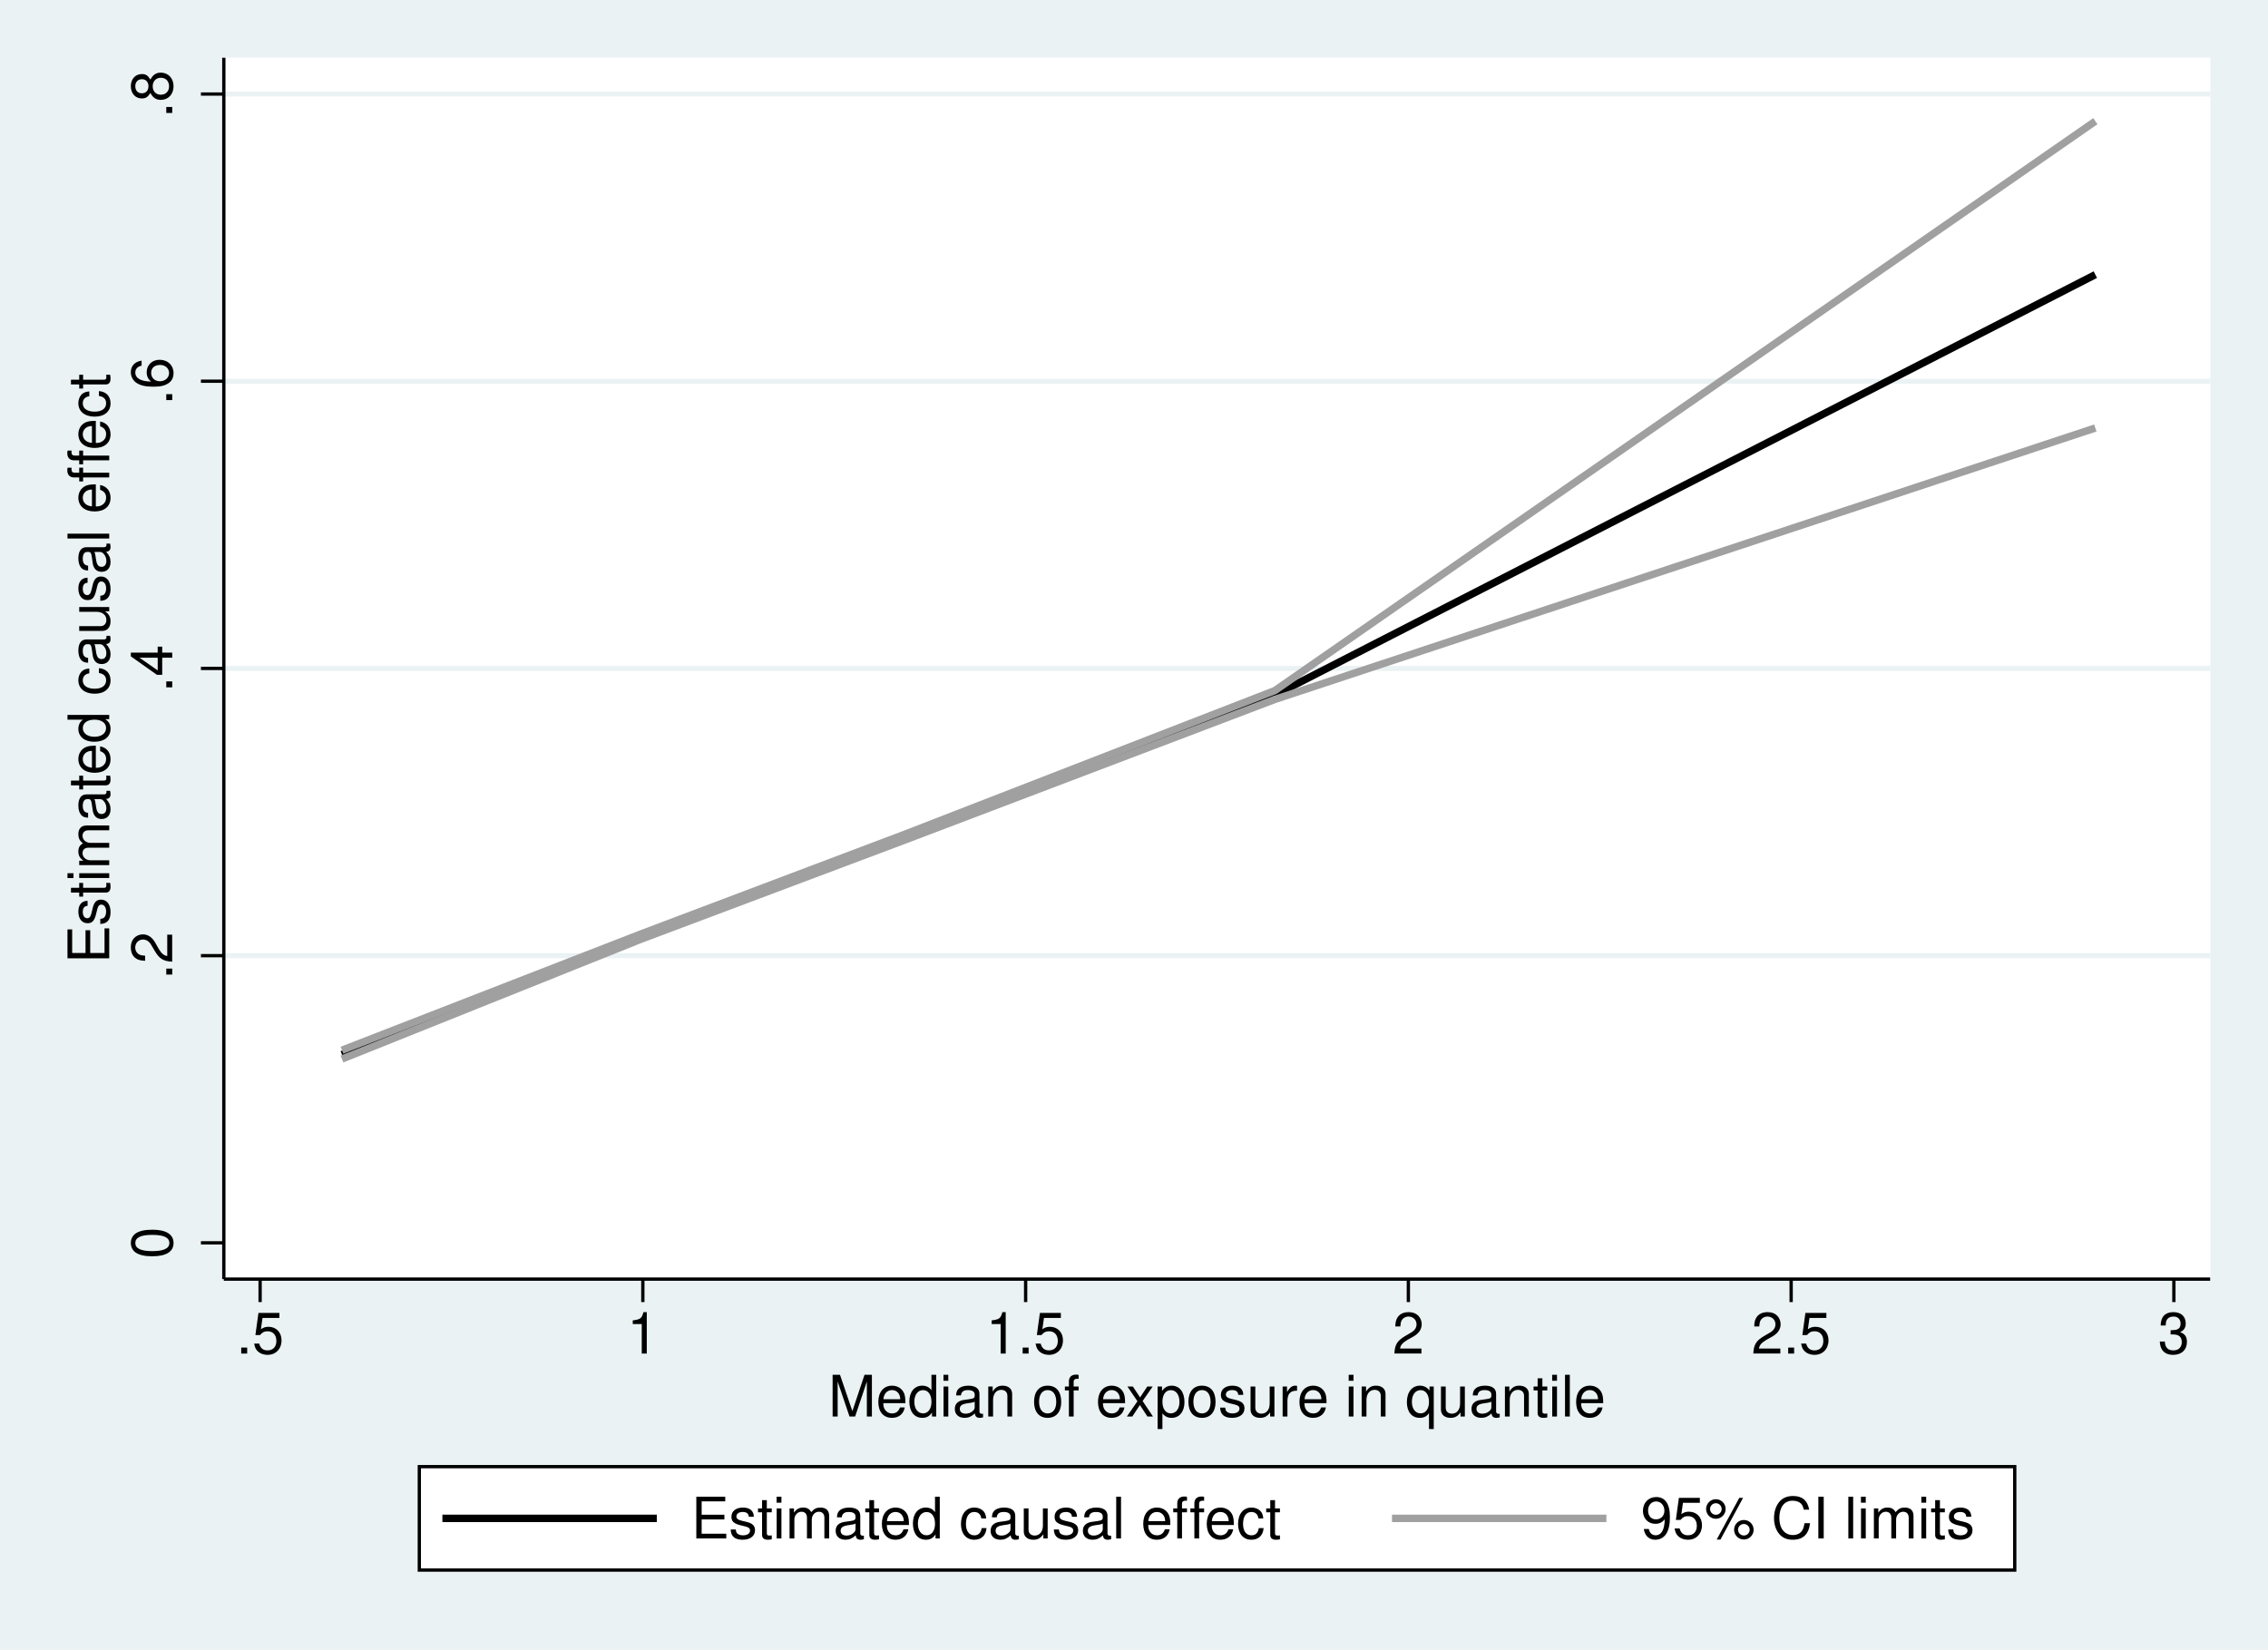
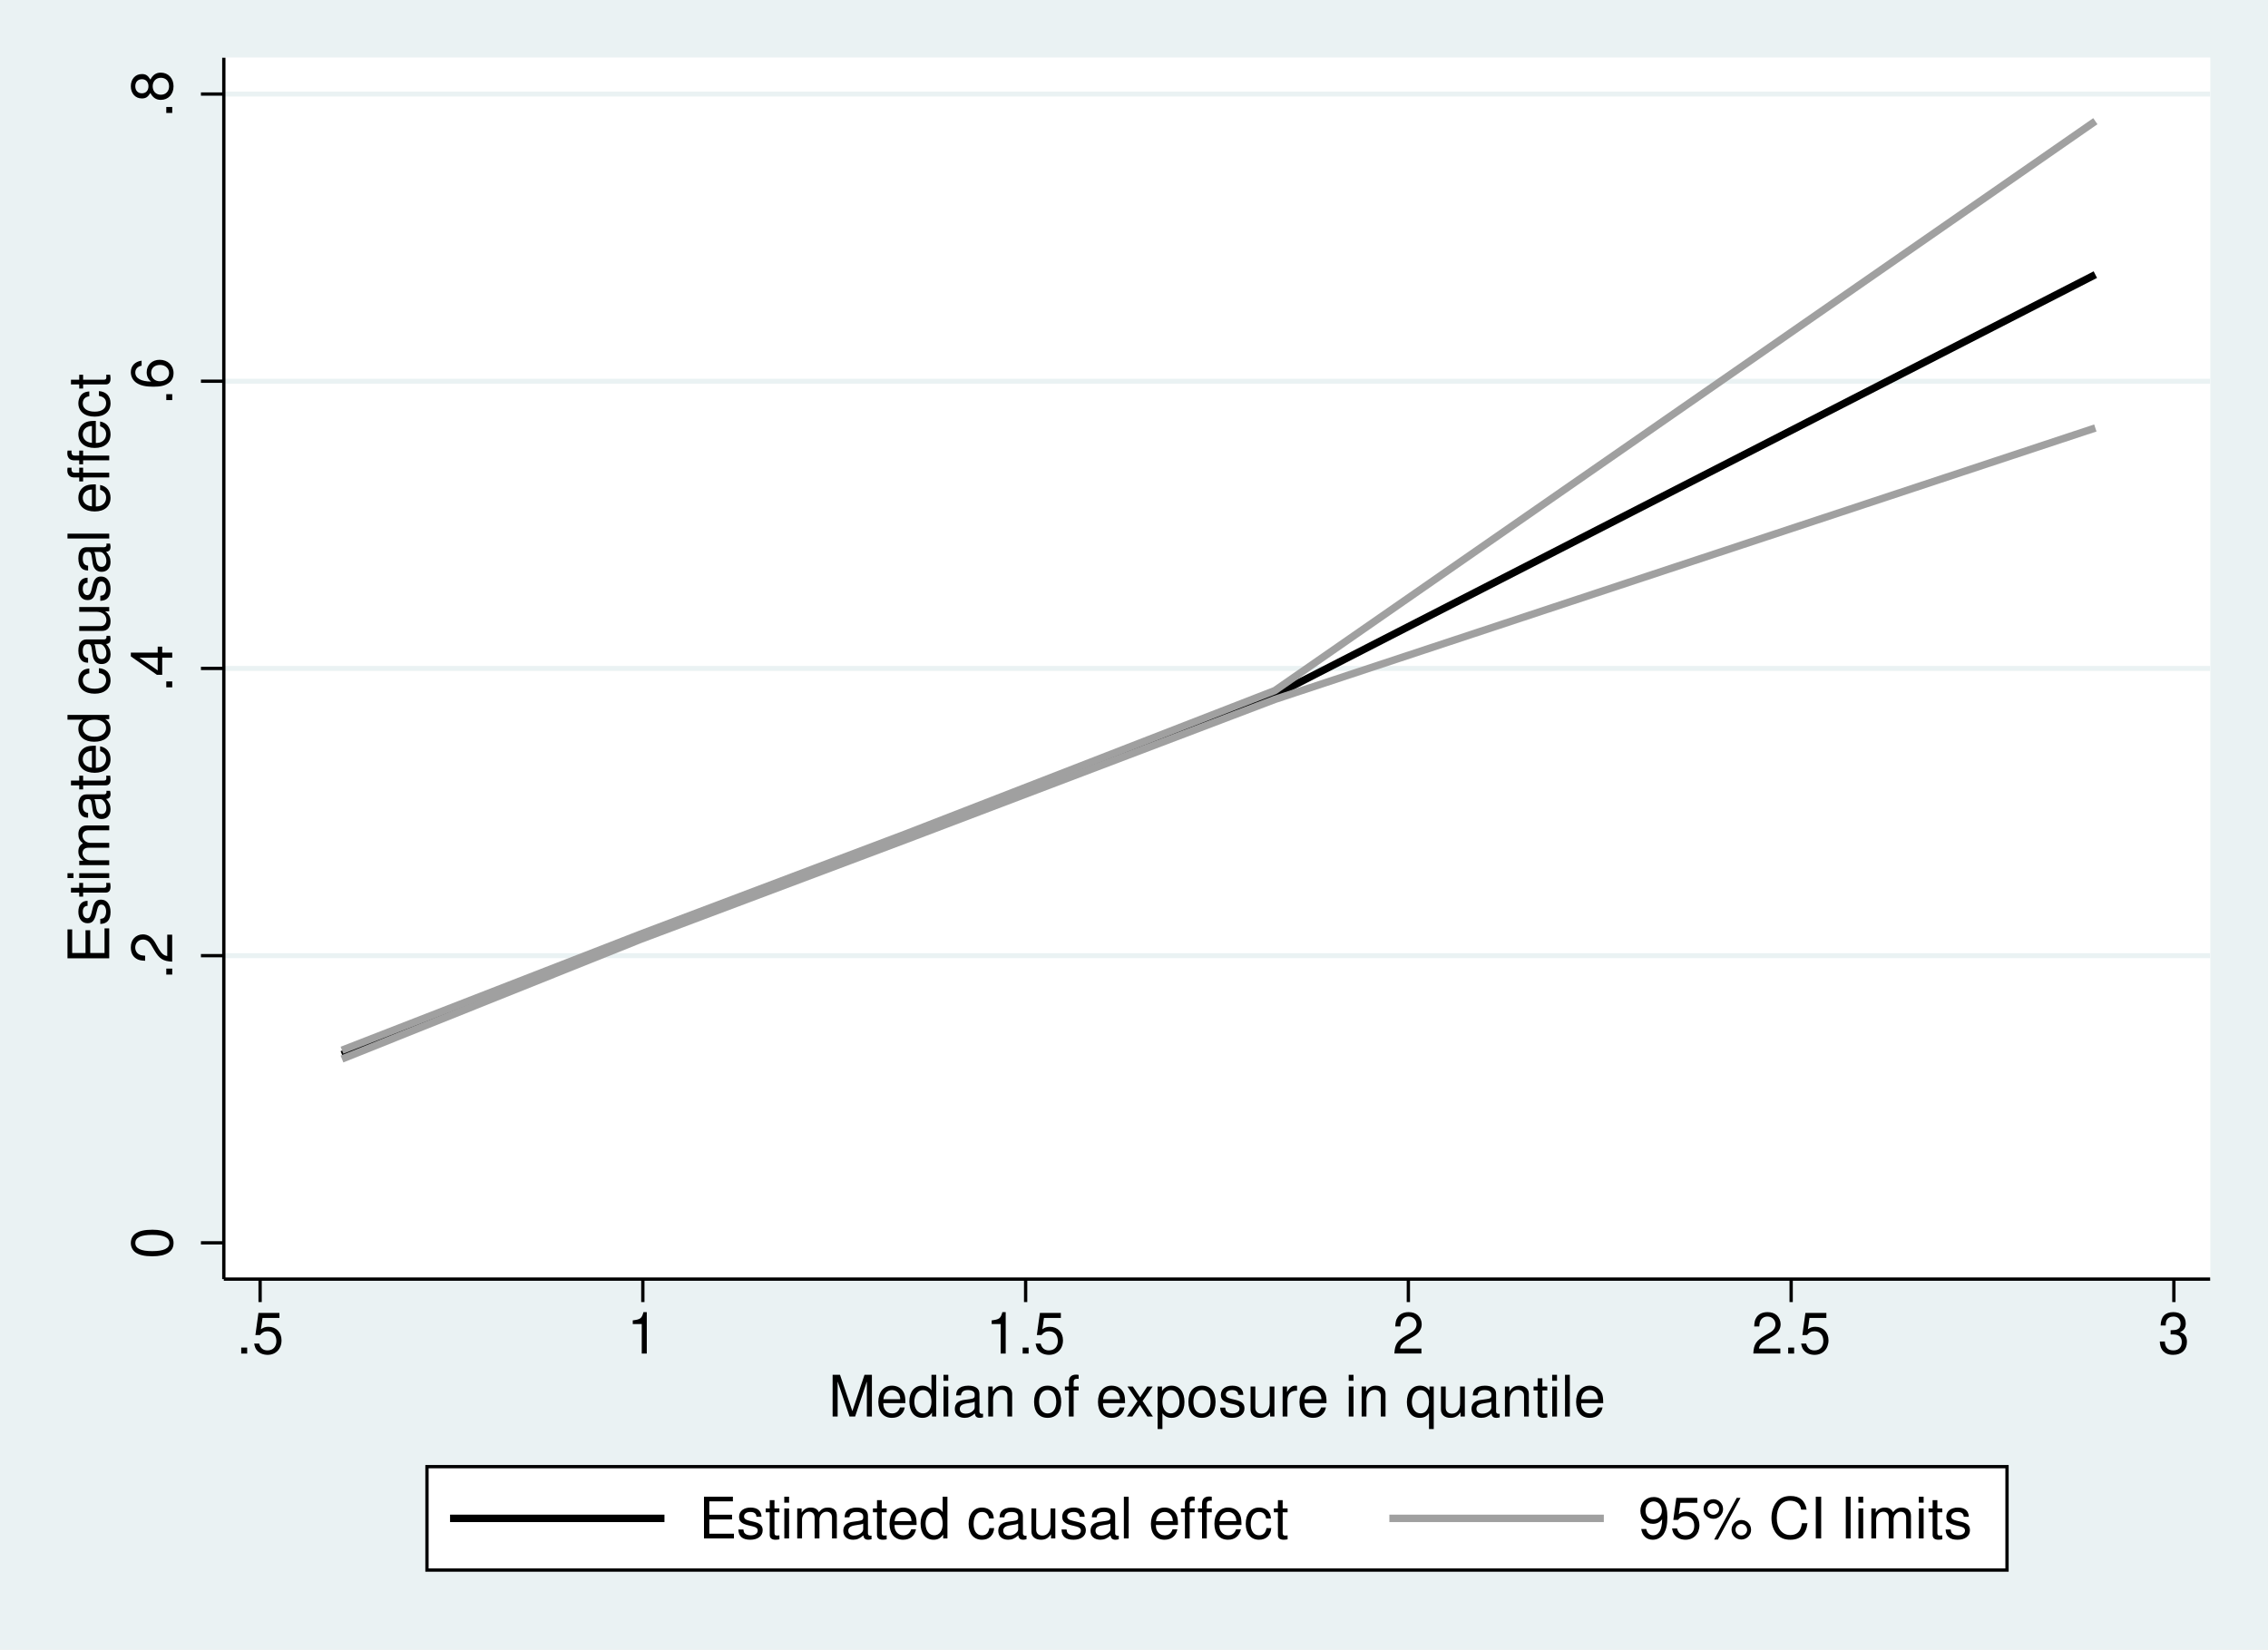
<svg xmlns="http://www.w3.org/2000/svg" version="1.1" width="5.500in" height="4.000in" viewBox="0 0 3960 2880">
  <rect x="0" y="0" width="3960" height="2880" style="fill:#EAF2F3;stroke:none" />
  <rect x="0.00" y="0.00" width="3959.88" height="2880.00" style="fill:#EAF2F3" />
  <rect x="2.88" y="2.88" width="3954.12" height="2874.24" style="fill:none;stroke:#EAF2F3;stroke-width:5.76" />
  <rect x="390.80" y="100.86" width="3468.22" height="2132.77" style="fill:#FFFFFF" />
  <rect x="393.68" y="103.74" width="3462.46" height="2127.01" style="fill:none;stroke:#FFFFFF;stroke-width:5.76" />
  <line x1="390.80" y1="1668.82" x2="3859.02" y2="1668.82" style="stroke:#EAF2F3;stroke-width:8.64" />
  <line x1="390.80" y1="1167.25" x2="3859.02" y2="1167.25" style="stroke:#EAF2F3;stroke-width:8.64" />
  <line x1="390.80" y1="665.67" x2="3859.02" y2="665.67" style="stroke:#EAF2F3;stroke-width:8.64" />
  <line x1="390.80" y1="164.22" x2="3859.02" y2="164.22" style="stroke:#EAF2F3;stroke-width:8.64" />
  <path d=" M597.09 1841.58 L1118.33 1635.78 L1581.15 1461.29 L2226.02 1213.65 L3658.55 479.55" stroke-linejoin="round" style="fill:none;stroke:#000000;stroke-width:12.96" />
  <path d=" M597.09 1849.25 L1118.33 1640.36 L1581.15 1466.36 L2226.02 1221.33 L3658.55 747.35" stroke-linejoin="round" style="fill:none;stroke:#A0A0A0;stroke-width:12.96" />
  <path d=" M597.09 1833.91 L1118.33 1631.20 L1581.15 1456.34 L2226.02 1205.86 L3658.55 211.62" stroke-linejoin="round" style="fill:none;stroke:#A0A0A0;stroke-width:12.96" />
  <line x1="390.80" y1="2233.63" x2="390.80" y2="100.86" style="stroke:#000000;stroke-width:5.76" />
  <line x1="390.80" y1="2170.27" x2="350.83" y2="2170.27" style="stroke:#000000;stroke-width:5.76" />
  <text x="300.72" y="2170.27" style="font-family:'Helvetica';font-size:99.99px;fill:#000000" transform="rotate(-90 300.72,2170.27)" text-anchor="middle">0</text>
  <line x1="390.80" y1="1668.82" x2="350.83" y2="1668.82" style="stroke:#000000;stroke-width:5.76" />
  <text x="300.72" y="1668.82" style="font-family:'Helvetica';font-size:99.99px;fill:#000000" transform="rotate(-90 300.72,1668.82)" text-anchor="middle">.2</text>
  <line x1="390.80" y1="1167.25" x2="350.83" y2="1167.25" style="stroke:#000000;stroke-width:5.76" />
  <text x="300.72" y="1167.25" style="font-family:'Helvetica';font-size:99.99px;fill:#000000" transform="rotate(-90 300.72,1167.25)" text-anchor="middle">.4</text>
  <line x1="390.80" y1="665.67" x2="350.83" y2="665.67" style="stroke:#000000;stroke-width:5.76" />
  <text x="300.72" y="665.67" style="font-family:'Helvetica';font-size:99.99px;fill:#000000" transform="rotate(-90 300.72,665.67)" text-anchor="middle">.6</text>
  <line x1="390.80" y1="164.22" x2="350.83" y2="164.22" style="stroke:#000000;stroke-width:5.76" />
  <text x="300.72" y="164.22" style="font-family:'Helvetica';font-size:99.99px;fill:#000000" transform="rotate(-90 300.72,164.22)" text-anchor="middle">.8</text>
  <text x="190.71" y="1167.25" style="font-family:'Helvetica';font-size:99.99px;fill:#000000" transform="rotate(-90 190.71,1167.25)" text-anchor="middle">Estimated causal effect</text>
  <line x1="390.80" y1="2233.63" x2="3859.02" y2="2233.63" style="stroke:#000000;stroke-width:5.76" />
  <line x1="454.16" y1="2233.63" x2="454.16" y2="2273.73" style="stroke:#000000;stroke-width:5.76" />
  <text x="454.16" y="2363.59" style="font-family:'Helvetica';font-size:99.99px;fill:#000000" text-anchor="middle">.5</text>
  <line x1="1122.41" y1="2233.63" x2="1122.41" y2="2273.73" style="stroke:#000000;stroke-width:5.76" />
  <text x="1122.41" y="2363.59" style="font-family:'Helvetica';font-size:99.99px;fill:#000000" text-anchor="middle">1</text>
  <line x1="1790.79" y1="2233.63" x2="1790.79" y2="2273.73" style="stroke:#000000;stroke-width:5.76" />
  <text x="1790.79" y="2363.59" style="font-family:'Helvetica';font-size:99.99px;fill:#000000" text-anchor="middle">1.5</text>
  <line x1="2459.04" y1="2233.63" x2="2459.04" y2="2273.73" style="stroke:#000000;stroke-width:5.76" />
  <text x="2459.04" y="2363.59" style="font-family:'Helvetica';font-size:99.99px;fill:#000000" text-anchor="middle">2</text>
  <line x1="3127.41" y1="2233.63" x2="3127.41" y2="2273.73" style="stroke:#000000;stroke-width:5.76" />
  <text x="3127.41" y="2363.59" style="font-family:'Helvetica';font-size:99.99px;fill:#000000" text-anchor="middle">2.5</text>
  <line x1="3795.66" y1="2233.63" x2="3795.66" y2="2273.73" style="stroke:#000000;stroke-width:5.76" />
  <text x="3795.66" y="2363.59" style="font-family:'Helvetica';font-size:99.99px;fill:#000000" text-anchor="middle">3</text>
  <text x="2124.91" y="2473.60" style="font-family:'Helvetica';font-size:99.99px;fill:#000000" text-anchor="middle">Median of exposure in quantile</text>
-   <rect x="729.26" y="2558.24" width="2791.43" height="186.37" style="fill:#FFFFFF" />
-   <rect x="732.14" y="2561.12" width="2785.67" height="180.61" style="fill:none;stroke:#000000;stroke-width:5.76" />
-   <line x1="772.45" y1="2651.43" x2="1146.79" y2="2651.43" style="stroke:#000000;stroke-width:12.96" />
-   <line x1="2430.45" y1="2651.43" x2="2804.79" y2="2651.43" style="stroke:#A0A0A0;stroke-width:12.96" />
-   <text x="1206.81" y="2686.46" style="font-family:'Helvetica';font-size:99.99px;fill:#000000">Estimated causal effect</text>
-   <text x="2864.81" y="2686.46" style="font-family:'Helvetica';font-size:99.99px;fill:#000000">95% CI limits</text>
+   <rect x="742.62" y="2558.24" width="2764.58" height="186.37" style="fill:#FFFFFF" />
+   <rect x="745.50" y="2561.12" width="2758.82" height="180.61" style="fill:none;stroke:#000000;stroke-width:5.76" />
+   <line x1="785.81" y1="2651.43" x2="1160.16" y2="2651.43" style="stroke:#000000;stroke-width:12.96" />
+   <line x1="2425.87" y1="2651.43" x2="2800.34" y2="2651.43" style="stroke:#A0A0A0;stroke-width:12.96" />
+   <text x="1220.18" y="2686.46" style="font-family:'Helvetica';font-size:99.99px;fill:#000000">Estimated causal effect</text>
+   <text x="2860.36" y="2686.46" style="font-family:'Helvetica';font-size:99.99px;fill:#000000">95% CI limits</text>
</svg>
